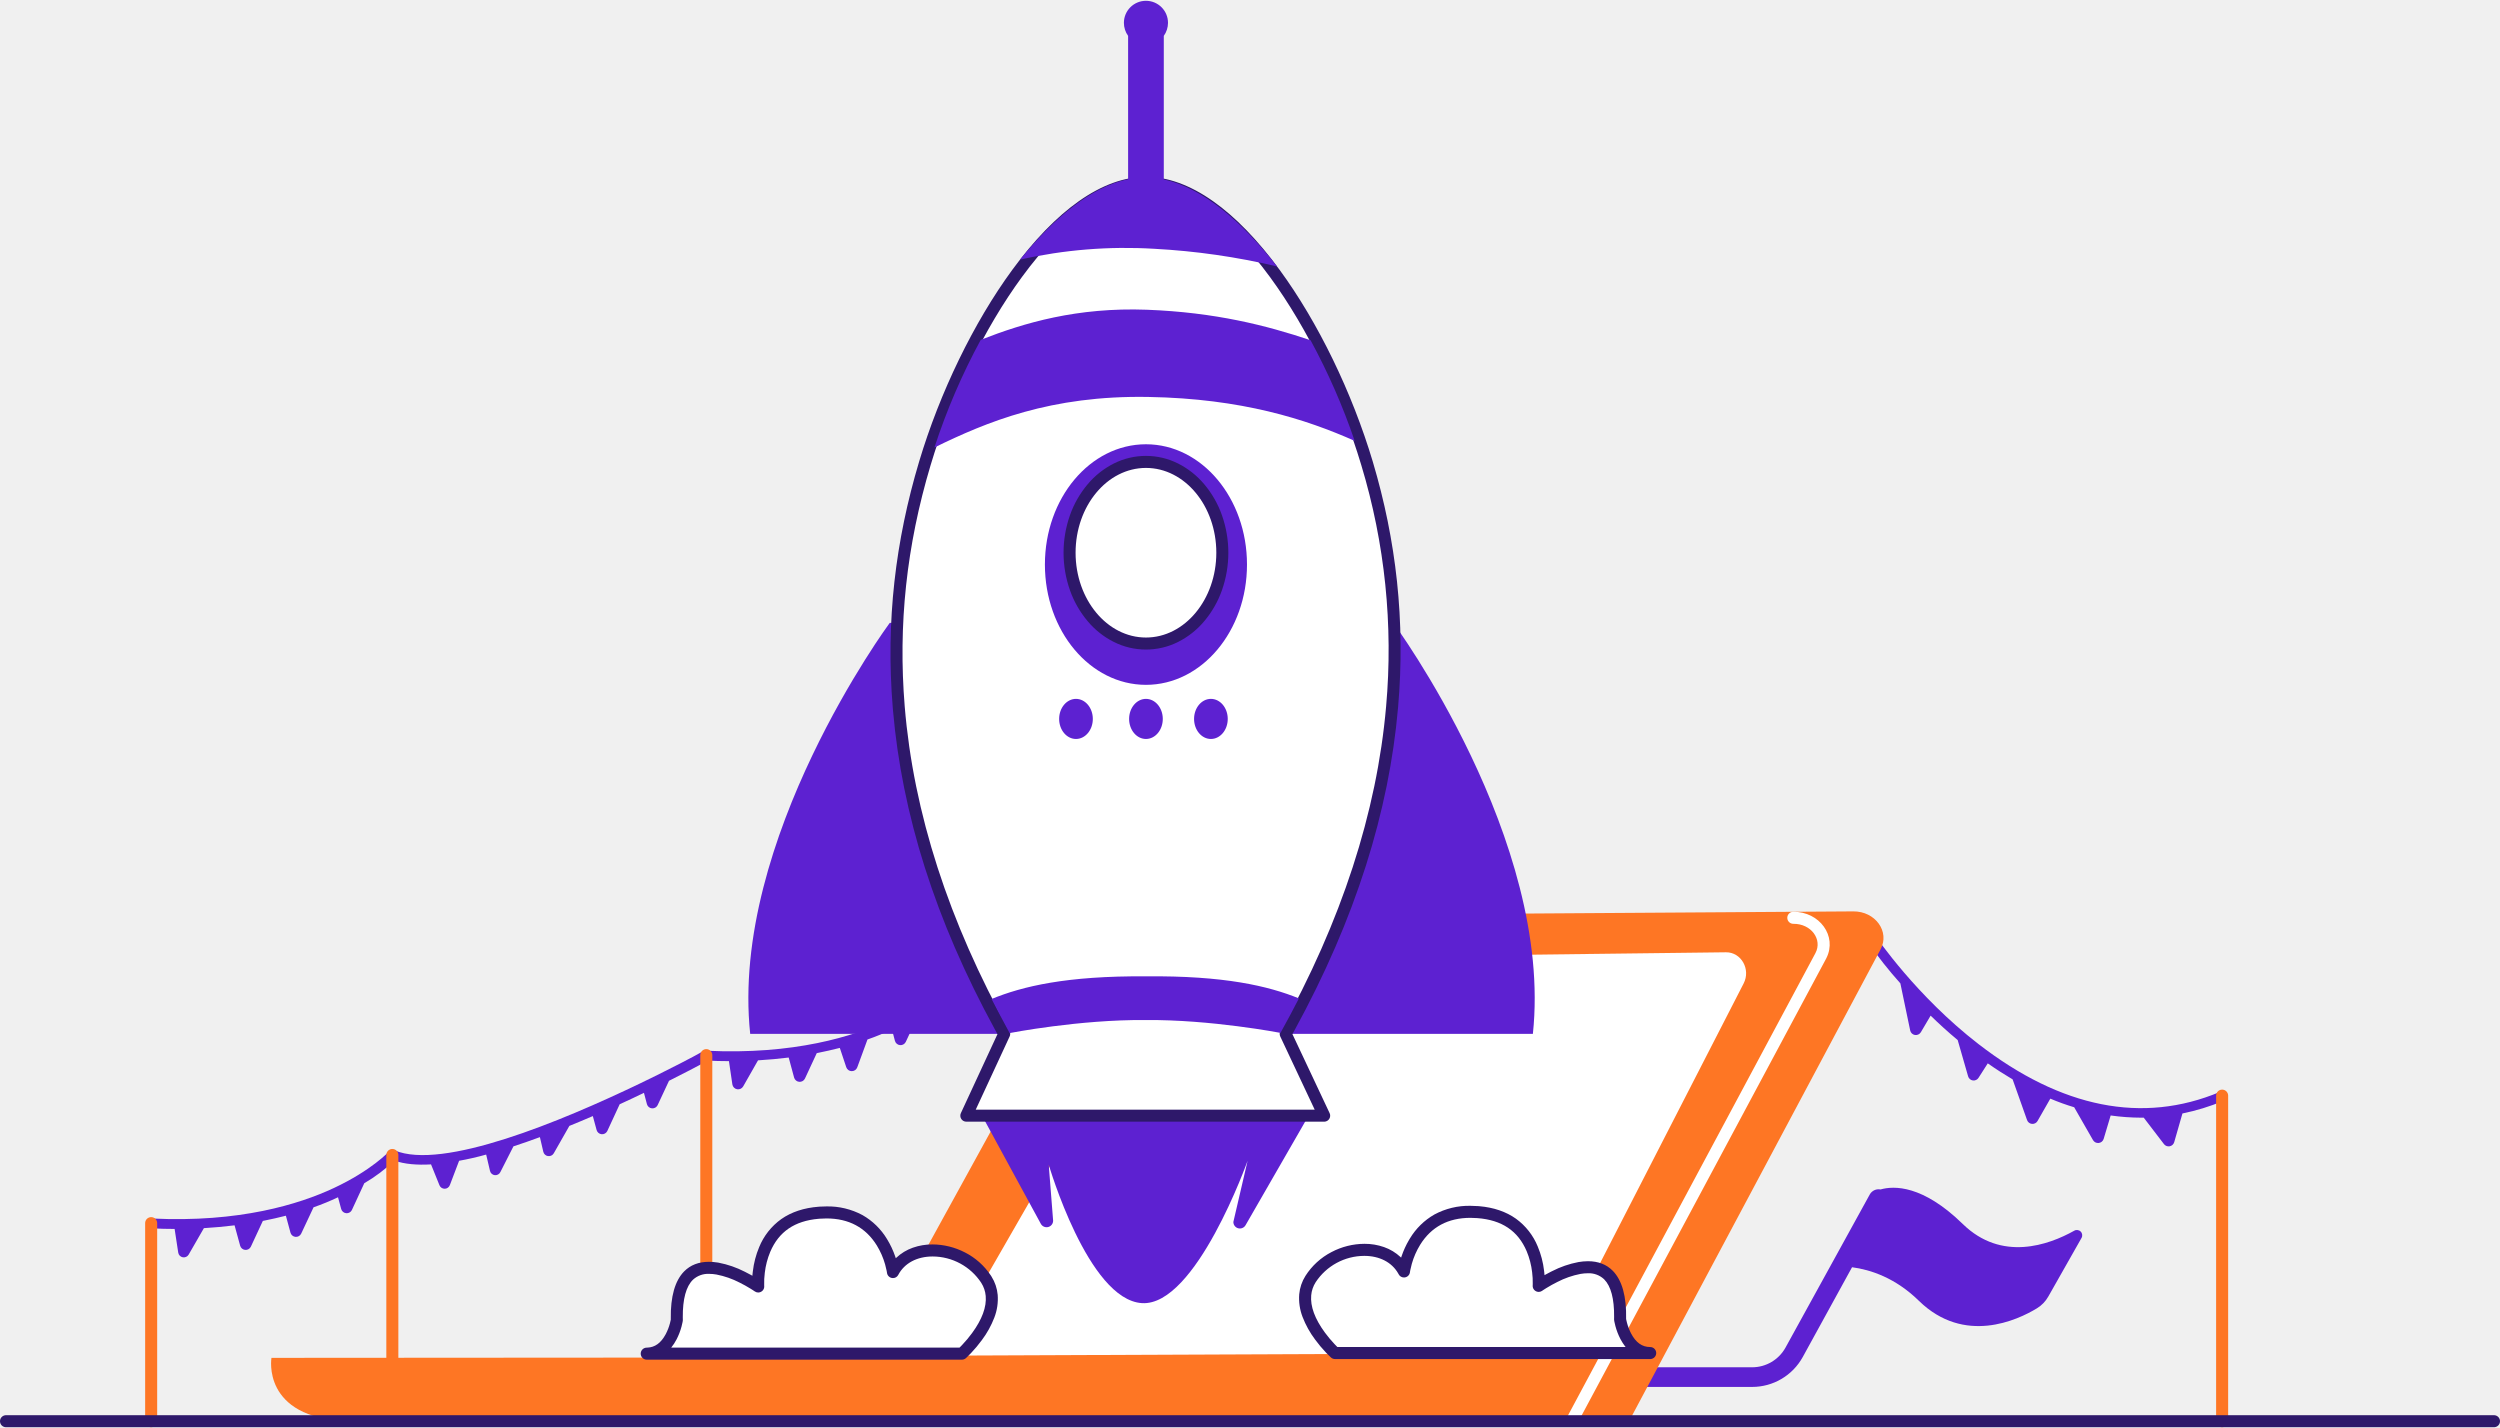
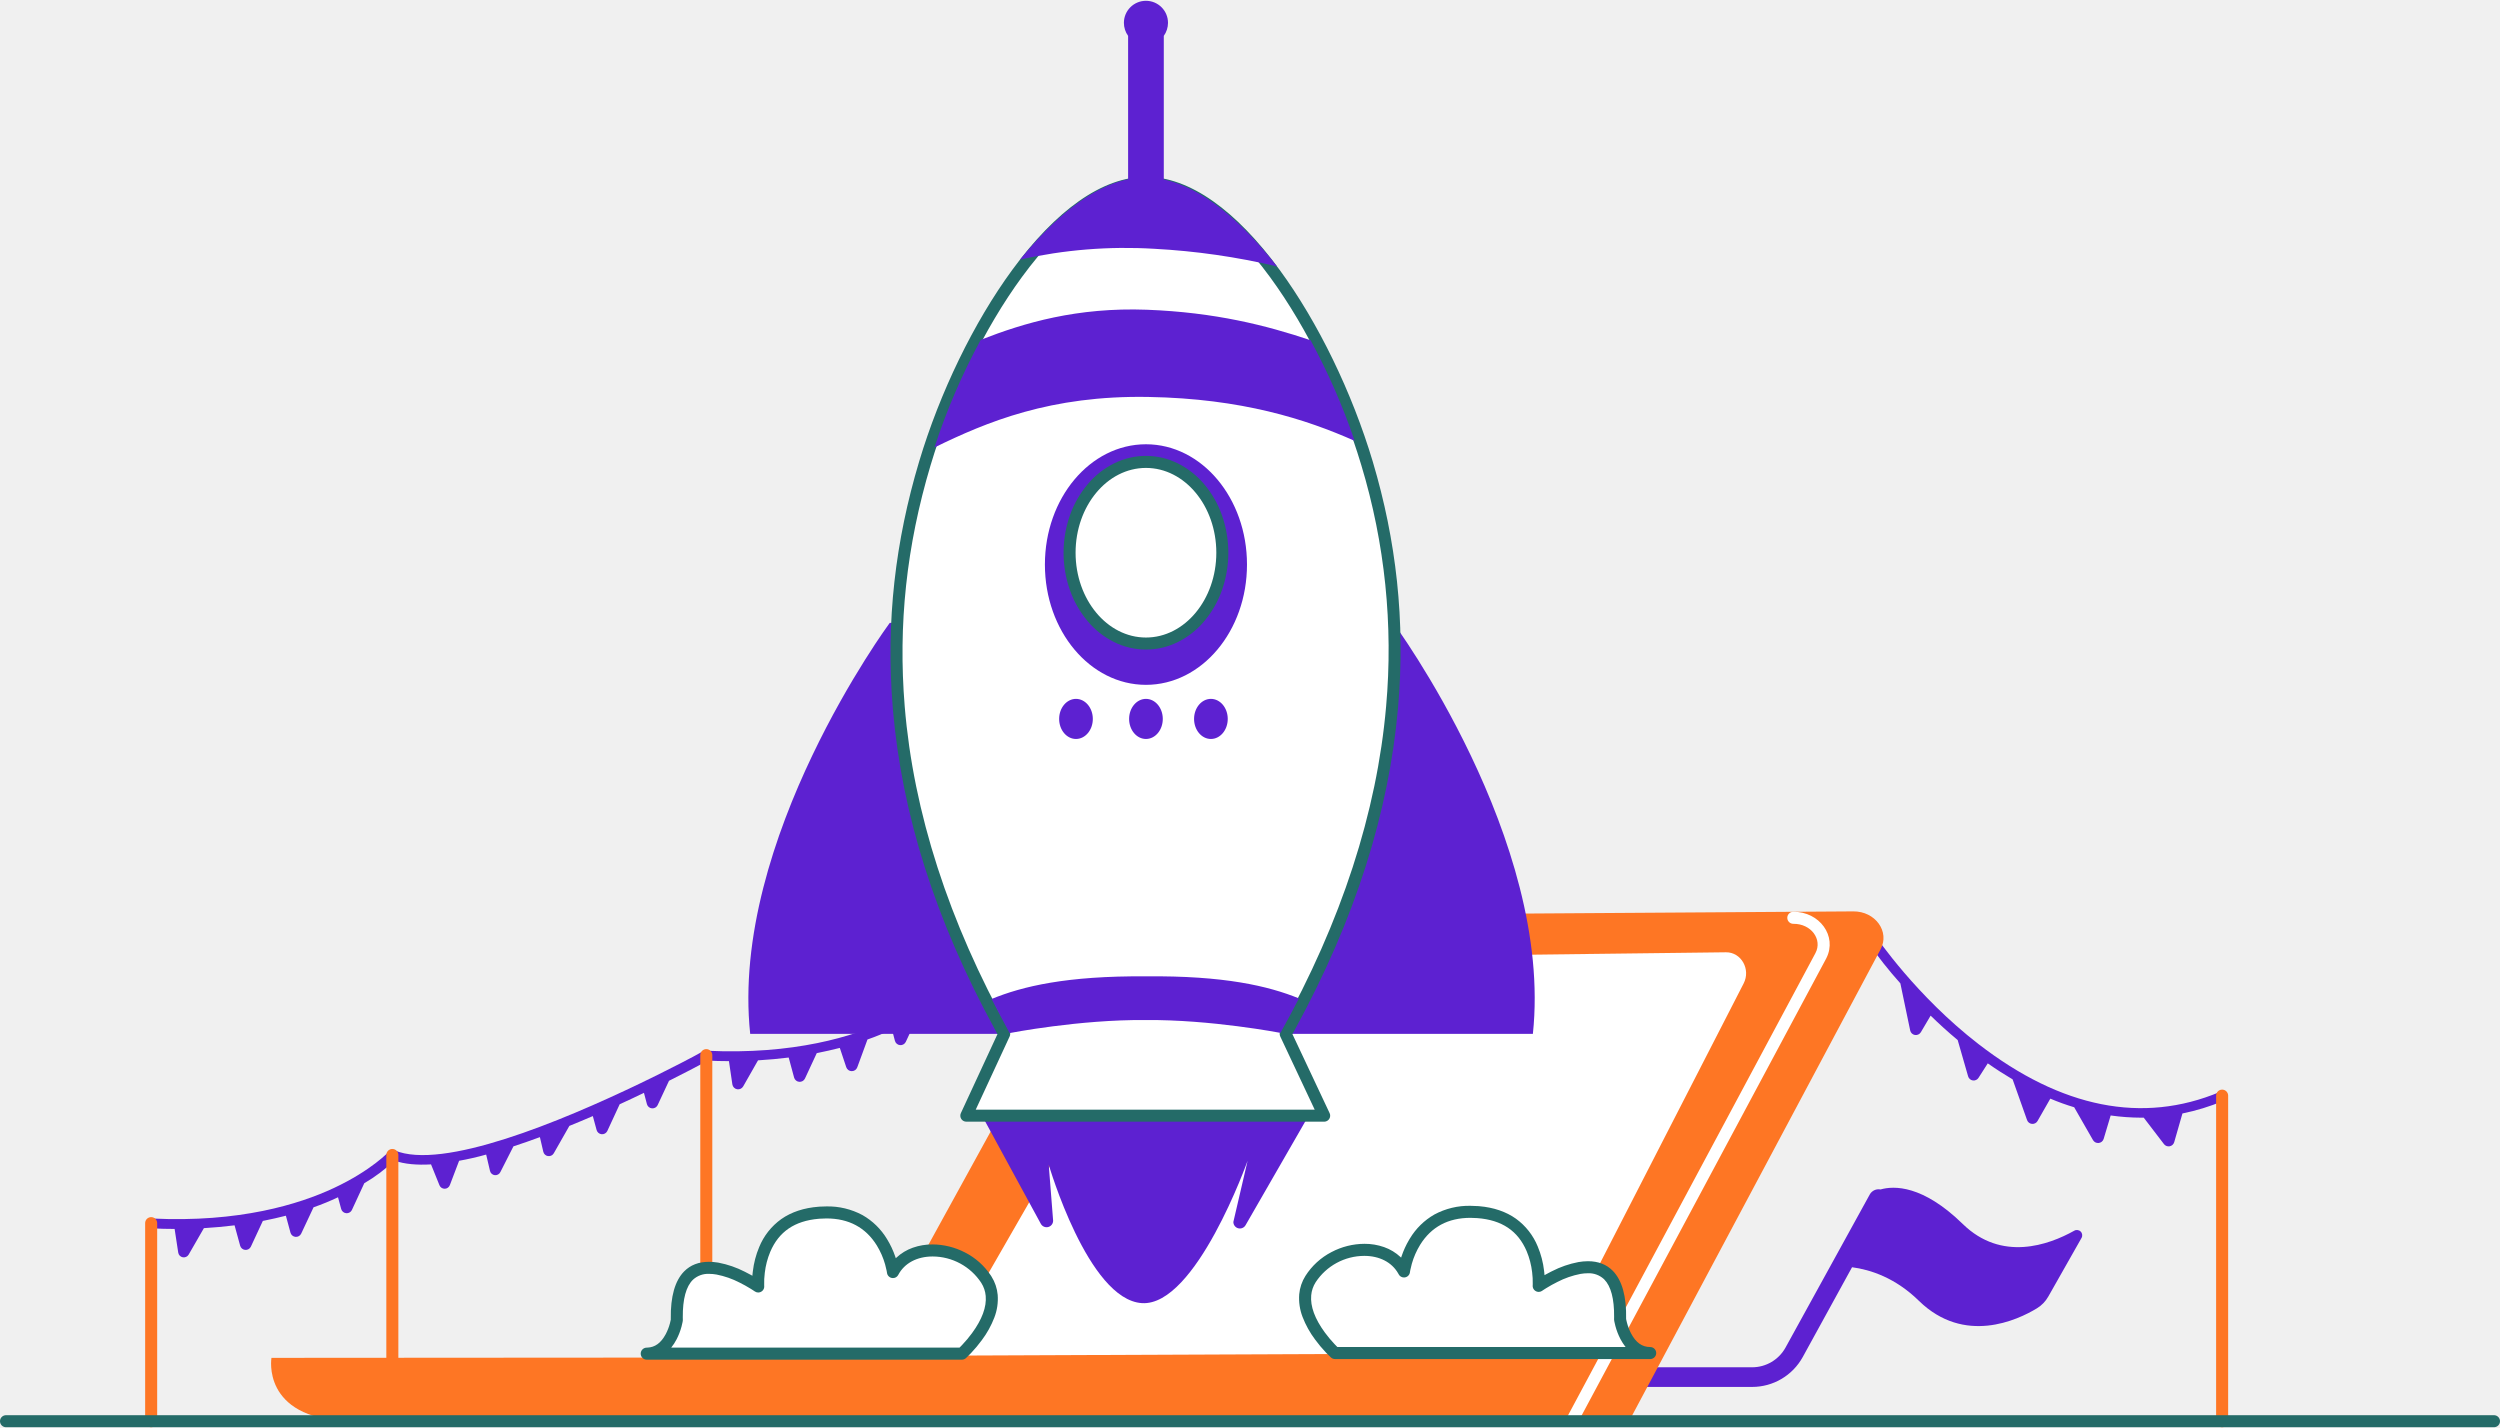
<svg xmlns="http://www.w3.org/2000/svg" viewBox="0 0 1247 711.9">
  <g id="product_launch_solid_II" data-name="product launch/solid_II" transform="translate(2.5)">
    <g id="product_launch_solid_II-2" data-name="product launch/solid_II" transform="translate(-3)">
      <g id="product_launch_solid_II-3" data-name="product launch_solid_II">
        <path id="flag" d="M302.6,21.456c-12.7,7.1-36.2,15.6-55.6-3.4-20-19.5-34.3-19.1-41-17.2a5.036,5.036,0,0,0-5.3,2.4l-42.1,76.5a19.015,19.015,0,0,1-16.6,9.8H4.9a4.9,4.9,0,1,0,0,9.8H142a28.78,28.78,0,0,0,25.2-14.9l24.6-44.8c9.2,1.2,21.7,5.3,33.4,16.8,22.6,22,49.1,9.6,58.8,3.7a16.13,16.13,0,0,0,5.7-5.9l16.5-29.1A2.652,2.652,0,0,0,302.6,21.456Z" transform="translate(732.5 592.444)" fill="#5d21d1" />
        <g id="flags" transform="translate(73 466)">
          <path id="Path" d="M280.843,1.417a2.43,2.43,0,0,0-3.4-1.1c-.4.2-4.6,2.8-22.9,11.9l-8.4,4.1c-39.9,19.2-98.8,43.6-122.7,33.5a2.443,2.443,0,0,0-2.8.6c-.1.1-8.7,9.4-27.5,18.2-17.3,8.1-47.1,17.3-90.6,15.2a2.362,2.362,0,0,0-2.5,2.8,2.559,2.559,0,0,0,2.4,2.1c3.9.2,7.6.3,11.3.3l1.8,11.8a2.81,2.81,0,0,0,5.2,1l7.6-13.2c5.3-.3,10.4-.8,15.3-1.4l2.8,10.2a2.864,2.864,0,0,0,5.3.5l6-12.9c4.1-.8,7.9-1.7,11.5-2.6l2.3,8.5a2.864,2.864,0,0,0,5.3.5l6.2-13.2a122.609,122.609,0,0,0,12.2-5l1.6,5.9a2.864,2.864,0,0,0,5.3.5l6.2-13.4a80.144,80.144,0,0,0,15-11.3c5.1,1.8,11.3,2.3,18.3,1.9l4.2,10.4a2.778,2.778,0,0,0,5.2-.1l4.6-12.1c4.4-.8,8.9-1.8,13.5-3.1l1.9,8.1a2.76,2.76,0,0,0,5.2.6l6.5-12.8c4.4-1.4,8.8-3,13.2-4.6l1.7,7.3a2.833,2.833,0,0,0,5.2.8l7.8-13.7c3.9-1.6,7.8-3.2,11.7-4.9l1.9,7a2.864,2.864,0,0,0,5.3.5l6.2-13.4c4.2-1.9,8.2-3.8,12.1-5.7l1.5,5.7a2.864,2.864,0,0,0,5.3.5l5.7-12.2c15.5-7.8,18.4-9.6,19.9-10.4A3.181,3.181,0,0,0,280.843,1.417Z" transform="translate(0.857 57.983)" fill="#5d21d1" />
          <path id="Path-2" data-name="Path" d="M123.443.2a2.443,2.443,0,0,0-2.8.6c-.1.1-8.7,9.4-27.5,18.2-17.3,8.1-47.1,17.3-90.6,15.2A2.362,2.362,0,0,0,.043,37a2.559,2.559,0,0,0,2.4,2.1c3.9.2,7.6.3,11.3.3l1.7,11.6a2.909,2.909,0,0,0,5.4,1l7.4-13c5.3-.3,10.4-.8,15.3-1.4l2.7,10a2.9,2.9,0,0,0,5.4.5l5.9-12.7c4.1-.8,7.9-1.7,11.5-2.6l3.2,9.6a2.915,2.915,0,0,0,5.5.1l5.1-13.9a122.609,122.609,0,0,0,12.2-5l1.5,5.7a2.9,2.9,0,0,0,5.4.5l6.1-13.1a80.144,80.144,0,0,0,15-11.3" transform="translate(277.357 23.9)" fill="#5d21d1" />
          <path id="Path-3" data-name="Path" d="M179.077,79.877a2.39,2.39,0,0,0-3.2-1.4c-38.5,16.1-79,8-120.3-23.9-31.1-24-50.9-53.3-51.1-53.5a2.544,2.544,0,0,0-3.4-.7,2.544,2.544,0,0,0-.7,3.4,210.417,210.417,0,0,0,16.2,20.5l4.9,23.5a2.892,2.892,0,0,0,5.3.9l4.9-8.3c4.2,4.1,8.7,8.2,13.5,12.2l5.2,18.1a2.873,2.873,0,0,0,5.2.7l4.6-7.2c4.1,2.9,8.2,5.5,12.4,8l7.2,20.3a2.887,2.887,0,0,0,5.2.5l6.4-11.2a113.564,113.564,0,0,0,11.9,4.3l9.4,16.4a2.917,2.917,0,0,0,5.3-.6l3.5-11.7a112.468,112.468,0,0,0,15.3,1.1h1.2l10.1,13.2a2.913,2.913,0,0,0,5.1-1l4.1-14.3a109.057,109.057,0,0,0,20.2-6.2A2.469,2.469,0,0,0,179.077,79.877Z" transform="translate(858.823 0.223)" fill="#5d21d1" />
          <path id="Path-4" data-name="Path" d="M3,0A3,3,0,0,1,5.995,2.824L6,3v98.8a3,3,0,0,1-5.995.176L0,101.8V3A3,3,0,0,1,3,0Z" transform="translate(-0.1 141.1)" fill="#fe7624" />
          <path id="Path-5" data-name="Path" d="M3,0A3,3,0,0,1,5.995,2.824L6,3V134.2a3,3,0,0,1-5.995.176L0,134.2V3A3,3,0,0,1,3,0Z" transform="translate(120.2 107.1)" fill="#fe7624" />
          <path id="Path-6" data-name="Path" d="M3,0A3,3,0,0,1,5.995,2.824L6,3V183.8a3,3,0,0,1-5.995.176L0,183.8V3A3,3,0,0,1,3,0Z" transform="translate(276.8 57.3)" fill="#fe7624" />
          <path id="Path-7" data-name="Path" d="M3,0A3,3,0,0,1,5.995,2.824L6,3V165.4a3,3,0,0,1-5.995.176L0,165.4V3A3,3,0,0,1,3,0Z" transform="translate(1032.9 77.5)" fill="#fe7624" />
        </g>
        <g id="laptop_1_" transform="translate(135 454)">
          <path id="laptop" d="M789.19,0l-362,2.4a14.982,14.982,0,0,0-13.4,7.6L296.99,222.5l-296.8.2s-5.1,29.8,37.6,31.6l640-.8L802.79,19C807.59,10.1,800.19-.1,789.19,0Z" transform="translate(0.71 0.599)" fill="#fe7624" />
          <path id="screen" d="M0,201.2l305.7-1.3L400.3,15.6C404,8.5,399.1-.1,391.5,0L113.7,3.4Z" transform="translate(334.9 20.999)" fill="#fff" />
          <path id="Path-8" data-name="Path" d="M113.074,0c13.1-.117,22.03,12.112,16.543,23.084l-.171.332-123.8,231.3a3,3,0,0,1-5.371-2.668l.081-.164L124.148,20.6c3.584-6.788-2.091-14.68-11.02-14.6a3,3,0,1,1-.054-6Z" transform="translate(646.899 0.799)" fill="#fff" />
        </g>
        <g id="rocket_3_" transform="translate(373)">
          <path id="Path-9" data-name="Path" d="M0,0,33.5,61.6A3.267,3.267,0,0,0,39.6,60L37.4,32S57,99.4,83.9,101.1s52.7-71,52.7-71l-7.1,30.5a3.255,3.255,0,0,0,6.1,1.6L171.4,0" transform="translate(113.2 548.9)" fill="#5d21d1" />
          <path id="Path-10" data-name="Path" d="M70.517,2.3s-79.9,108.2-69.6,205h176.3V0Z" transform="translate(0.783 308.4)" fill="#5d21d1" />
          <path id="Path-11" data-name="Path" d="M106.7,2.3s79.9,108.2,69.6,205H0V0Z" transform="translate(215.8 308.4)" fill="#5d21d1" />
          <path id="Path-12" data-name="Path" d="M194.114,424.5c67.7-121.7,60.3-218.3,40.6-284.5-19.8-66.2-66.2-140-110.3-140s-90.5,73.8-110.3,140-28.1,162.8,39.6,284.5l-18.9,40.8h178.5l-19.2-40.8Z" transform="translate(74.686 91.2)" fill="#fff" />
-           <path id="Path_2_" d="M216.327,471.3H37.826a3,3,0,0,1-2.722-4.262L53.364,427.62l-1.126-2.046c-7.471-13.66-14.229-27.458-20.086-41.011a427.659,427.659,0,0,1-15.069-40.2A379.514,379.514,0,0,1,6.847,304.935a348.758,348.758,0,0,1-5.589-38.674l-.133-1.579C.25,254.036-.117,243.316.033,232.821c.148-10.3.8-20.707,1.936-30.93,1.113-10.008,2.726-20.159,4.8-30.169,2.02-9.771,4.539-19.723,7.487-29.581,10.374-34.684,27.32-69.58,46.492-95.739,10.9-14.871,22.071-26.393,33.2-34.245C105.387,4.09,116.651,0,127.427,0S149.466,4.09,160.9,12.157c11.134,7.852,22.305,19.373,33.2,34.245,19.173,26.16,36.119,61.056,46.493,95.743,2.913,9.789,5.4,19.7,7.378,29.46,2.029,9.986,3.6,20.131,4.669,30.154,1.091,10.231,1.695,20.656,1.793,30.986.1,10.523-.321,21.274-1.252,31.955a350.841,350.841,0,0,1-5.652,38.993,383.143,383.143,0,0,1-10.354,39.789,432.855,432.855,0,0,1-15.239,40.608c-5.923,13.694-12.756,27.64-20.309,41.449l-1.142,2.073,18.548,39.413a2.956,2.956,0,0,1-.138,2.814,2.99,2.99,0,0,1-2.4,1.459ZM127.427,6c-9.664,0-19.943,3.853-30.551,11.451-10.439,7.477-20.967,18.41-31.291,32.5C46.8,75.575,30.186,109.8,20,143.86,7.974,184.069,3.756,223.43,7.1,264.192c4.344,52.886,21.921,107.34,52.244,161.85a3.008,3.008,0,0,1,.1,2.719L42.521,465.3H211.6l-17.186-36.523a2.992,2.992,0,0,1,0-2.552l.094-.183c30.375-54.6,48.109-109.063,52.709-161.865A317.74,317.74,0,0,0,234.852,143.86c-10.186-34.055-26.8-68.284-45.583-93.911-10.325-14.087-20.853-25.02-31.292-32.5C147.369,9.853,137.091,6,127.427,6Z" transform="translate(71.674 88.2)" fill="#2e186a" />
+           <path id="Path_2_" d="M216.327,471.3H37.826a3,3,0,0,1-2.722-4.262L53.364,427.62l-1.126-2.046c-7.471-13.66-14.229-27.458-20.086-41.011a427.659,427.659,0,0,1-15.069-40.2A379.514,379.514,0,0,1,6.847,304.935a348.758,348.758,0,0,1-5.589-38.674l-.133-1.579C.25,254.036-.117,243.316.033,232.821c.148-10.3.8-20.707,1.936-30.93,1.113-10.008,2.726-20.159,4.8-30.169,2.02-9.771,4.539-19.723,7.487-29.581,10.374-34.684,27.32-69.58,46.492-95.739,10.9-14.871,22.071-26.393,33.2-34.245C105.387,4.09,116.651,0,127.427,0S149.466,4.09,160.9,12.157c11.134,7.852,22.305,19.373,33.2,34.245,19.173,26.16,36.119,61.056,46.493,95.743,2.913,9.789,5.4,19.7,7.378,29.46,2.029,9.986,3.6,20.131,4.669,30.154,1.091,10.231,1.695,20.656,1.793,30.986.1,10.523-.321,21.274-1.252,31.955a350.841,350.841,0,0,1-5.652,38.993,383.143,383.143,0,0,1-10.354,39.789,432.855,432.855,0,0,1-15.239,40.608c-5.923,13.694-12.756,27.64-20.309,41.449l-1.142,2.073,18.548,39.413a2.956,2.956,0,0,1-.138,2.814,2.99,2.99,0,0,1-2.4,1.459ZM127.427,6c-9.664,0-19.943,3.853-30.551,11.451-10.439,7.477-20.967,18.41-31.291,32.5C46.8,75.575,30.186,109.8,20,143.86,7.974,184.069,3.756,223.43,7.1,264.192c4.344,52.886,21.921,107.34,52.244,161.85a3.008,3.008,0,0,1,.1,2.719L42.521,465.3H211.6l-17.186-36.523a2.992,2.992,0,0,1,0-2.552l.094-.183c30.375-54.6,48.109-109.063,52.709-161.865A317.74,317.74,0,0,0,234.852,143.86c-10.186-34.055-26.8-68.284-45.583-93.911-10.325-14.087-20.853-25.02-31.292-32.5C147.369,9.853,137.091,6,127.427,6Z" transform="translate(71.674 88.2)" fill="#246b68" />
          <ellipse id="Oval" cx="50.4" cy="60" rx="50.4" ry="60" transform="translate(148.7 221.6)" fill="#5d21d1" />
          <ellipse id="Oval-2" data-name="Oval" cx="8.4" cy="10" rx="8.4" ry="10" transform="translate(190.7 348.6)" fill="#5d21d1" />
          <ellipse id="Oval-3" data-name="Oval" cx="8.4" cy="10" rx="8.4" ry="10" transform="translate(223.1 348.6)" fill="#5d21d1" />
          <ellipse id="Oval-4" data-name="Oval" cx="8.4" cy="10" rx="8.4" ry="10" transform="translate(155.8 348.6)" fill="#5d21d1" />
          <ellipse id="Oval-5" data-name="Oval" cx="38.1" cy="45.3" rx="38.1" ry="45.3" transform="translate(161 230.4)" fill="#fff" />
-           <path id="Oval_2_" d="M41.1,96.6a35.71,35.71,0,0,1-16.051-3.81A41.224,41.224,0,0,1,11.991,82.414,49.391,49.391,0,0,1,3.212,67.057a56.369,56.369,0,0,1,0-37.514,49.393,49.393,0,0,1,8.779-15.358A41.225,41.225,0,0,1,25.049,3.81a35.713,35.713,0,0,1,32.1,0A41.223,41.223,0,0,1,70.209,14.186a49.393,49.393,0,0,1,8.778,15.358,56.371,56.371,0,0,1,0,37.514,49.391,49.391,0,0,1-8.778,15.357A41.223,41.223,0,0,1,57.151,92.79,35.71,35.71,0,0,1,41.1,96.6ZM41.1,6C21.746,6,6,24.976,6,48.3S21.746,90.6,41.1,90.6,76.2,71.625,76.2,48.3,60.455,6,41.1,6Z" transform="translate(158 227.4)" fill="#2e186a" />
+           <path id="Oval_2_" d="M41.1,96.6a35.71,35.71,0,0,1-16.051-3.81A41.224,41.224,0,0,1,11.991,82.414,49.391,49.391,0,0,1,3.212,67.057a56.369,56.369,0,0,1,0-37.514,49.393,49.393,0,0,1,8.779-15.358A41.225,41.225,0,0,1,25.049,3.81a35.713,35.713,0,0,1,32.1,0A41.223,41.223,0,0,1,70.209,14.186a49.393,49.393,0,0,1,8.778,15.358,56.371,56.371,0,0,1,0,37.514,49.391,49.391,0,0,1-8.778,15.357A41.223,41.223,0,0,1,57.151,92.79,35.71,35.71,0,0,1,41.1,96.6ZM41.1,6C21.746,6,6,24.976,6,48.3S21.746,90.6,41.1,90.6,76.2,71.625,76.2,48.3,60.455,6,41.1,6Z" transform="translate(158 227.4)" fill="#246b68" />
          <path id="Path-13" data-name="Path" d="M71.7,89.1V17.5A11.2,11.2,0,0,0,73.8,11a11,11,0,0,0-22,0,11.2,11.2,0,0,0,2.1,6.5V89c-18.5,3.8-37,19.3-53.9,40.1a239.042,239.042,0,0,1,67-5.4,345.825,345.825,0,0,1,61.2,8.8C110.7,110.1,91.1,93.3,71.7,89.1Z" transform="translate(136.3 0.4)" fill="#5d21d1" />
          <path id="Path-14" data-name="Path" d="M187.6,15.343c-22.1-7.4-47.5-13.9-81.6-15.2-34.8-1.3-61.2,6.5-82.9,15A320.817,320.817,0,0,0,0,68.843c26-12.7,57.9-26.1,106.8-25.2,46.5.8,78.5,11.1,102.8,21.9A322.659,322.659,0,0,0,187.6,15.343Z" transform="translate(93.6 154.357)" fill="#5d21d1" />
          <path id="Path-15" data-name="Path" d="M144.1,28.222c3.2-5.8,6.3-11.5,9.2-17.2C138,4.822,116-.378,76.9.022c-39.5-.3-61.6,5-76.9,11.3,2.9,5.6,5.9,11.3,9,17,0,0,34.7-6.8,67.8-6.5C109.4,21.522,144.1,28.222,144.1,28.222Z" transform="translate(122.1 486.978)" fill="#5d21d1" />
        </g>
        <g id="clouds" transform="translate(320 601)">
          <path id="cloud_1_" d="M172.136,70.439H14.936s-22.6-20.3-12.2-36.9,37.7-20.6,46.6-3.8c0,0,3.9-32.1,36.8-29.6,33,2.5,30.4,36.8,30.4,36.8s41.7-29.5,40.6,16.6C157.036,53.439,159.636,70.439,172.136,70.439Z" transform="translate(331.464 3.461)" fill="#fff" />
-           <path id="cloud_2_" d="M175.139,76.442H17.939a3,3,0,0,1-2.005-.769c-.308-.277-.983-.9-2.045-2l-.46-.481A66.383,66.383,0,0,1,8.05,66.764a46.6,46.6,0,0,1-6.3-11.352A26.03,26.03,0,0,1,.09,44.125,20.621,20.621,0,0,1,3.2,34.949,33.746,33.746,0,0,1,16.189,23.075a35.576,35.576,0,0,1,16.427-4.118,28.994,28.994,0,0,1,9.79,1.63,23.209,23.209,0,0,1,8.24,5l.268.261.226-.684A43.553,43.553,0,0,1,54.9,16.952l.4-.66A33.763,33.763,0,0,1,67.522,4.331,36.426,36.426,0,0,1,85.5,0c1.257,0,2.558.05,3.867.15L89.9.193c7.2.621,13.363,2.725,18.317,6.252a32.045,32.045,0,0,1,10.847,13.848,44.6,44.6,0,0,1,3.162,12.092c.09.741.164,1.47.219,2.167l0,.046.633-.356c.752-.419,1.532-.836,2.319-1.237l.8-.4a48.739,48.739,0,0,1,13.146-4.54,28.565,28.565,0,0,1,4.791-.43c5.1,0,9.257,1.613,12.372,4.794,4.641,4.741,6.874,12.811,6.636,23.985l.016.1.08.417c.088.433.206.928.341,1.433a25.984,25.984,0,0,0,2,5.211c2.4,4.623,5.528,6.87,9.563,6.87l.2.005a3,3,0,0,1,0,5.989l-.2.005ZM32.538,24.973A29.105,29.105,0,0,0,8.281,38.134a14.48,14.48,0,0,0-2.215,6.529c-.492,5.46,1.8,11.7,6.825,18.554a60.344,60.344,0,0,0,4.891,5.845c.354.374.714.743,1.1,1.128l.254.25H162.912l-.373-.472a24.417,24.417,0,0,1-2.107-3.29l-.18-.342a31.976,31.976,0,0,1-2.466-6.417c-.2-.729-.366-1.464-.491-2.124l-.034-.185c-.032-.177-.058-.339-.077-.481l-.021-.158-.02-.223,0-.355,0-.1.016-.92c.08-9-1.581-15.282-4.936-18.671l-.187-.184a11.135,11.135,0,0,0-8.013-2.878,21.913,21.913,0,0,0-3.666.334,42.825,42.825,0,0,0-11.5,4.006c-1.867.923-3.721,1.951-5.509,3.057-.334.207-.665.416-.985.622l-.7.459-.534.363a2.962,2.962,0,0,1-1.582.464,3.047,3.047,0,0,1-2.225-.978,2.951,2.951,0,0,1-.777-2.256l.013-.247.016-.439a40.1,40.1,0,0,0-.31-5.916,38.651,38.651,0,0,0-2.725-10.467C109.2,12.461,101.142,7.059,88.911,6.133,87.747,6.044,86.6,6,85.487,6,74.366,6,65.925,10.525,60.4,19.452a37.789,37.789,0,0,0-4.148,9.472c-.309,1.074-.562,2.119-.751,3.108-.077.4-.123.678-.149.841l-.058.407a2.971,2.971,0,0,1-2.976,2.465,2.936,2.936,0,0,1-2.627-1.6l-.228-.415C46.3,28.165,40.136,24.972,32.538,24.973Z" transform="translate(328.461 0.459)" fill="#2e186a" />
+           <path id="cloud_2_" d="M175.139,76.442H17.939a3,3,0,0,1-2.005-.769c-.308-.277-.983-.9-2.045-2l-.46-.481A66.383,66.383,0,0,1,8.05,66.764a46.6,46.6,0,0,1-6.3-11.352A26.03,26.03,0,0,1,.09,44.125,20.621,20.621,0,0,1,3.2,34.949,33.746,33.746,0,0,1,16.189,23.075a35.576,35.576,0,0,1,16.427-4.118,28.994,28.994,0,0,1,9.79,1.63,23.209,23.209,0,0,1,8.24,5l.268.261.226-.684A43.553,43.553,0,0,1,54.9,16.952l.4-.66A33.763,33.763,0,0,1,67.522,4.331,36.426,36.426,0,0,1,85.5,0c1.257,0,2.558.05,3.867.15L89.9.193c7.2.621,13.363,2.725,18.317,6.252a32.045,32.045,0,0,1,10.847,13.848,44.6,44.6,0,0,1,3.162,12.092c.09.741.164,1.47.219,2.167l0,.046.633-.356c.752-.419,1.532-.836,2.319-1.237l.8-.4a48.739,48.739,0,0,1,13.146-4.54,28.565,28.565,0,0,1,4.791-.43c5.1,0,9.257,1.613,12.372,4.794,4.641,4.741,6.874,12.811,6.636,23.985l.016.1.08.417c.088.433.206.928.341,1.433a25.984,25.984,0,0,0,2,5.211c2.4,4.623,5.528,6.87,9.563,6.87l.2.005a3,3,0,0,1,0,5.989l-.2.005ZM32.538,24.973A29.105,29.105,0,0,0,8.281,38.134a14.48,14.48,0,0,0-2.215,6.529c-.492,5.46,1.8,11.7,6.825,18.554a60.344,60.344,0,0,0,4.891,5.845c.354.374.714.743,1.1,1.128l.254.25H162.912l-.373-.472a24.417,24.417,0,0,1-2.107-3.29l-.18-.342a31.976,31.976,0,0,1-2.466-6.417c-.2-.729-.366-1.464-.491-2.124l-.034-.185c-.032-.177-.058-.339-.077-.481l-.021-.158-.02-.223,0-.355,0-.1.016-.92c.08-9-1.581-15.282-4.936-18.671l-.187-.184a11.135,11.135,0,0,0-8.013-2.878,21.913,21.913,0,0,0-3.666.334,42.825,42.825,0,0,0-11.5,4.006c-1.867.923-3.721,1.951-5.509,3.057-.334.207-.665.416-.985.622l-.7.459-.534.363a2.962,2.962,0,0,1-1.582.464,3.047,3.047,0,0,1-2.225-.978,2.951,2.951,0,0,1-.777-2.256l.013-.247.016-.439a40.1,40.1,0,0,0-.31-5.916,38.651,38.651,0,0,0-2.725-10.467C109.2,12.461,101.142,7.059,88.911,6.133,87.747,6.044,86.6,6,85.487,6,74.366,6,65.925,10.525,60.4,19.452a37.789,37.789,0,0,0-4.148,9.472c-.309,1.074-.562,2.119-.751,3.108-.077.4-.123.678-.149.841l-.058.407a2.971,2.971,0,0,1-2.976,2.465,2.936,2.936,0,0,1-2.627-1.6l-.228-.415C46.3,28.165,40.136,24.972,32.538,24.973Z" transform="translate(328.461 0.459)" fill="#246b68" />
          <path id="cloud" d="M0,70.439H157.2s22.6-20.3,12.2-36.9-37.7-20.6-46.6-3.8c0,0-3.9-32.1-36.8-29.6-33,2.5-30.4,36.8-30.4,36.8S13.9,7.439,15,53.539C15.1,53.439,12.5,70.339,0,70.439Z" transform="translate(3.1 3.761)" fill="#fff" />
-           <path id="cloud_2_2" data-name="cloud_2_" d="M160.2,76.442H3a3,3,0,0,1-.023-6l.311-.007c3.8-.143,6.782-2.294,9.1-6.577l.173-.326a25.893,25.893,0,0,0,2-5.188c.159-.589.294-1.166.39-1.668L15,56.41l-.008-.46c-.167-10.962,2.081-18.888,6.681-23.558,3.111-3.158,7.261-4.76,12.337-4.76a28.138,28.138,0,0,1,4.341.356l.45.074A48.741,48.741,0,0,1,51.942,32.6c1.04.514,2.09,1.066,3.119,1.639l.632.356.049-.573c.035-.384.071-.739.11-1.084l.065-.555a44.6,44.6,0,0,1,3.162-12.092A32,32,0,0,1,70.1,6.323C75.144,2.784,81.427.707,88.773.15l.551-.04C90.443.037,91.558,0,92.639,0a36.428,36.428,0,0,1,17.978,4.331,33.763,33.763,0,0,1,12.226,11.962A43.192,43.192,0,0,1,127,25.167l.226.684.269-.261a23.209,23.209,0,0,1,8.24-5,28.993,28.993,0,0,1,9.789-1.631,35.584,35.584,0,0,1,16.142,3.969A33.9,33.9,0,0,1,174.58,34.384l.362.565a20.62,20.62,0,0,1,3.107,9.176,26.032,26.032,0,0,1-1.66,11.287,46.59,46.59,0,0,1-6.3,11.352,66.29,66.29,0,0,1-5.378,6.429c-1.123,1.183-1.9,1.921-2.26,2.256l-.246.224A2.991,2.991,0,0,1,160.2,76.442ZM34.117,33.643A11.135,11.135,0,0,0,26.1,36.52c-3.481,3.34-5.2,9.684-5.124,18.854l.014.912.006.12,0,.344-.021.223-.02.158c-.013.089-.029.194-.048.306l-.065.358c-.123.646-.293,1.377-.491,2.114A31.931,31.931,0,0,1,17.886,66.3a24.194,24.194,0,0,1-2.672,4.11l-.023.028H159c.17-.166.344-.339.517-.515l.551-.564.287-.3a60.353,60.353,0,0,0,4.891-5.845c5.02-6.852,7.316-13.095,6.825-18.554a14.481,14.481,0,0,0-2.215-6.529A29.1,29.1,0,0,0,145.6,24.973c-7.81,0-14.061,3.343-17.15,9.173l-.087.155a2.9,2.9,0,0,1-2.54,1.443,2.985,2.985,0,0,1-3-2.641l-.049-.337-.131-.734c-.19-.989-.443-2.034-.751-3.108a37.789,37.789,0,0,0-4.148-9.472C112.214,10.525,103.772,6,92.651,6c-1.108,0-2.26.045-3.424.133l-.523.043C76.762,7.219,68.876,12.607,64.6,22.646a38.65,38.65,0,0,0-2.725,10.467,39.173,39.173,0,0,0-.3,6.251l.026.517a2.944,2.944,0,0,1-.839,2.145,3.056,3.056,0,0,1-2.171.921,2.972,2.972,0,0,1-1.722-.558l-.394-.269-.7-.459-.074-.048-.237-.152-.673-.422c-1.783-1.1-3.636-2.132-5.508-3.057a42.824,42.824,0,0,0-11.5-4.006A21.906,21.906,0,0,0,34.117,33.643Z" transform="translate(0.1 0.759)" fill="#2e186a" />
+           <path id="cloud_2_2" data-name="cloud_2_" d="M160.2,76.442H3a3,3,0,0,1-.023-6l.311-.007c3.8-.143,6.782-2.294,9.1-6.577l.173-.326a25.893,25.893,0,0,0,2-5.188c.159-.589.294-1.166.39-1.668L15,56.41l-.008-.46c-.167-10.962,2.081-18.888,6.681-23.558,3.111-3.158,7.261-4.76,12.337-4.76a28.138,28.138,0,0,1,4.341.356l.45.074A48.741,48.741,0,0,1,51.942,32.6c1.04.514,2.09,1.066,3.119,1.639l.632.356.049-.573c.035-.384.071-.739.11-1.084l.065-.555a44.6,44.6,0,0,1,3.162-12.092A32,32,0,0,1,70.1,6.323C75.144,2.784,81.427.707,88.773.15l.551-.04C90.443.037,91.558,0,92.639,0a36.428,36.428,0,0,1,17.978,4.331,33.763,33.763,0,0,1,12.226,11.962A43.192,43.192,0,0,1,127,25.167l.226.684.269-.261a23.209,23.209,0,0,1,8.24-5,28.993,28.993,0,0,1,9.789-1.631,35.584,35.584,0,0,1,16.142,3.969A33.9,33.9,0,0,1,174.58,34.384l.362.565a20.62,20.62,0,0,1,3.107,9.176,26.032,26.032,0,0,1-1.66,11.287,46.59,46.59,0,0,1-6.3,11.352,66.29,66.29,0,0,1-5.378,6.429c-1.123,1.183-1.9,1.921-2.26,2.256l-.246.224A2.991,2.991,0,0,1,160.2,76.442ZM34.117,33.643A11.135,11.135,0,0,0,26.1,36.52c-3.481,3.34-5.2,9.684-5.124,18.854l.014.912.006.12,0,.344-.021.223-.02.158c-.013.089-.029.194-.048.306l-.065.358c-.123.646-.293,1.377-.491,2.114A31.931,31.931,0,0,1,17.886,66.3a24.194,24.194,0,0,1-2.672,4.11l-.023.028H159c.17-.166.344-.339.517-.515l.551-.564.287-.3a60.353,60.353,0,0,0,4.891-5.845c5.02-6.852,7.316-13.095,6.825-18.554a14.481,14.481,0,0,0-2.215-6.529A29.1,29.1,0,0,0,145.6,24.973c-7.81,0-14.061,3.343-17.15,9.173l-.087.155a2.9,2.9,0,0,1-2.54,1.443,2.985,2.985,0,0,1-3-2.641l-.049-.337-.131-.734c-.19-.989-.443-2.034-.751-3.108a37.789,37.789,0,0,0-4.148-9.472C112.214,10.525,103.772,6,92.651,6c-1.108,0-2.26.045-3.424.133l-.523.043C76.762,7.219,68.876,12.607,64.6,22.646a38.65,38.65,0,0,0-2.725,10.467,39.173,39.173,0,0,0-.3,6.251l.026.517a2.944,2.944,0,0,1-.839,2.145,3.056,3.056,0,0,1-2.171.921,2.972,2.972,0,0,1-1.722-.558l-.394-.269-.7-.459-.074-.048-.237-.152-.673-.422c-1.783-1.1-3.636-2.132-5.508-3.057a42.824,42.824,0,0,0-11.5-4.006A21.906,21.906,0,0,0,34.117,33.643Z" transform="translate(0.1 0.759)" fill="#246b68" />
        </g>
-         <path id="line" d="M1244,0a3,3,0,0,1,.176,5.995L1244,6H3A3,3,0,0,1,2.824.005L3,0Z" transform="translate(0.5 705.9)" fill="#2e186a" />
+         <path id="line" d="M1244,0a3,3,0,0,1,.176,5.995L1244,6H3A3,3,0,0,1,2.824.005L3,0Z" transform="translate(0.5 705.9)" fill="#246b68" />
      </g>
    </g>
  </g>
</svg>
